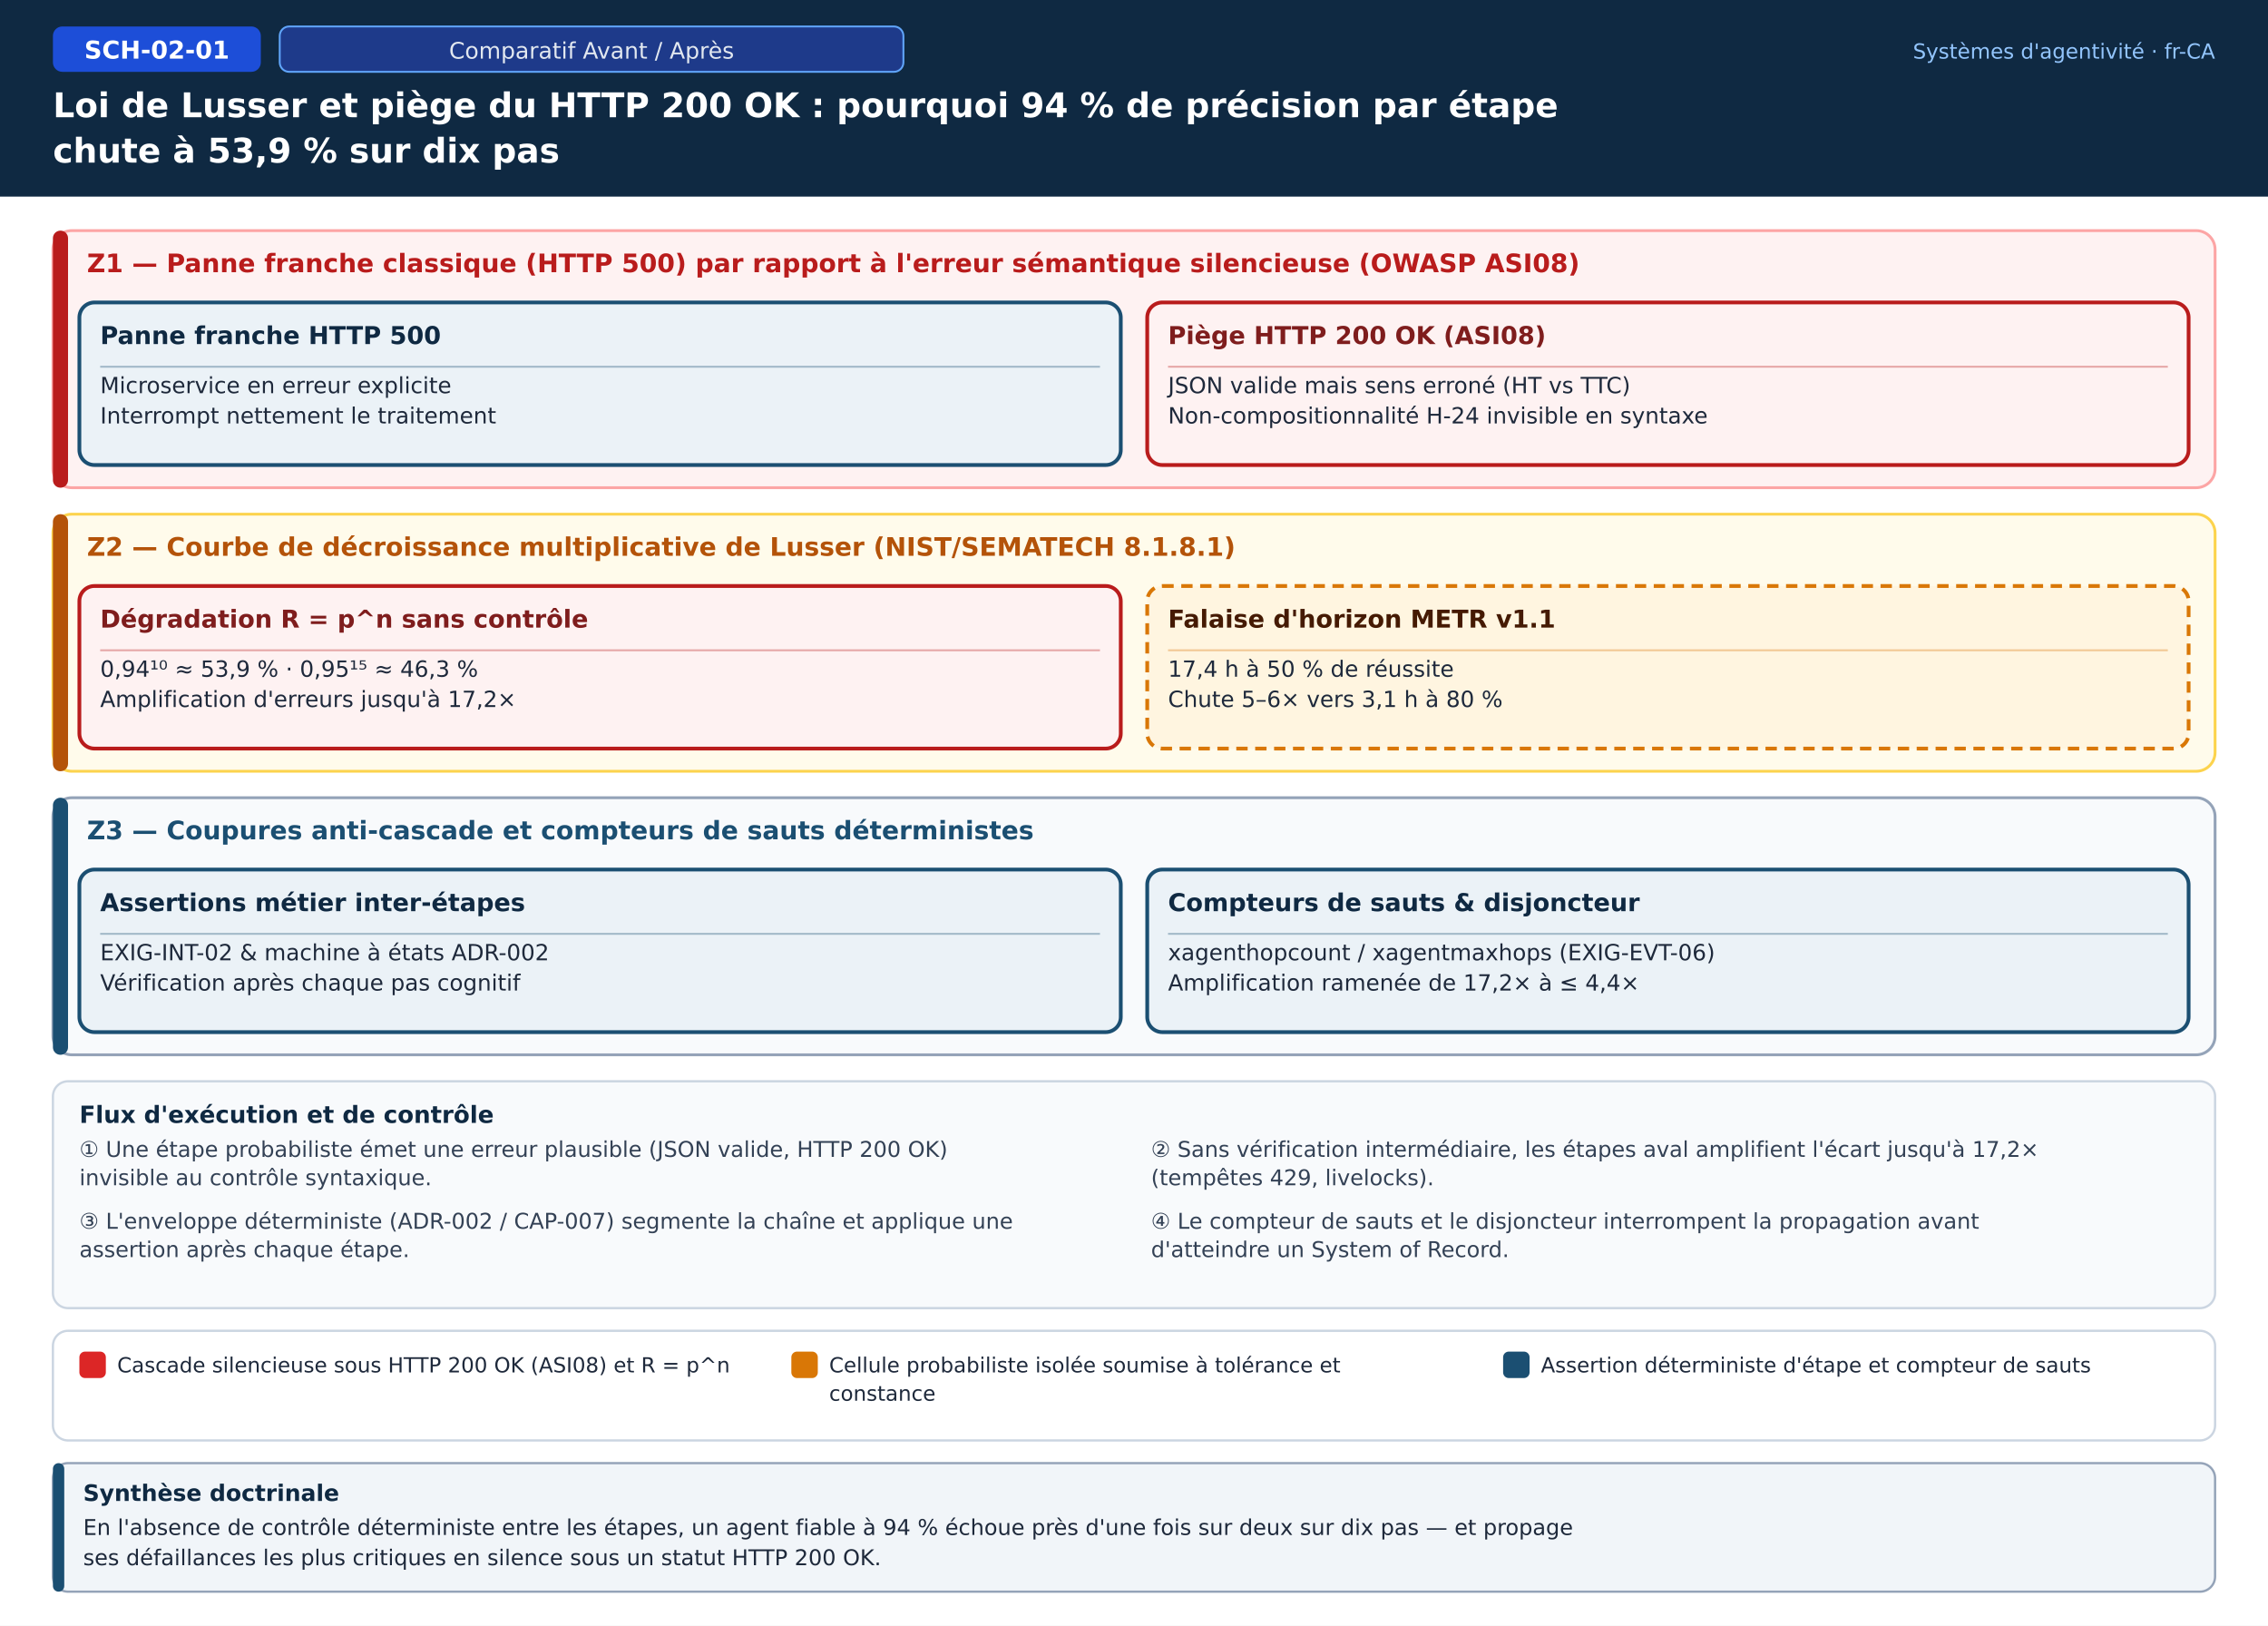
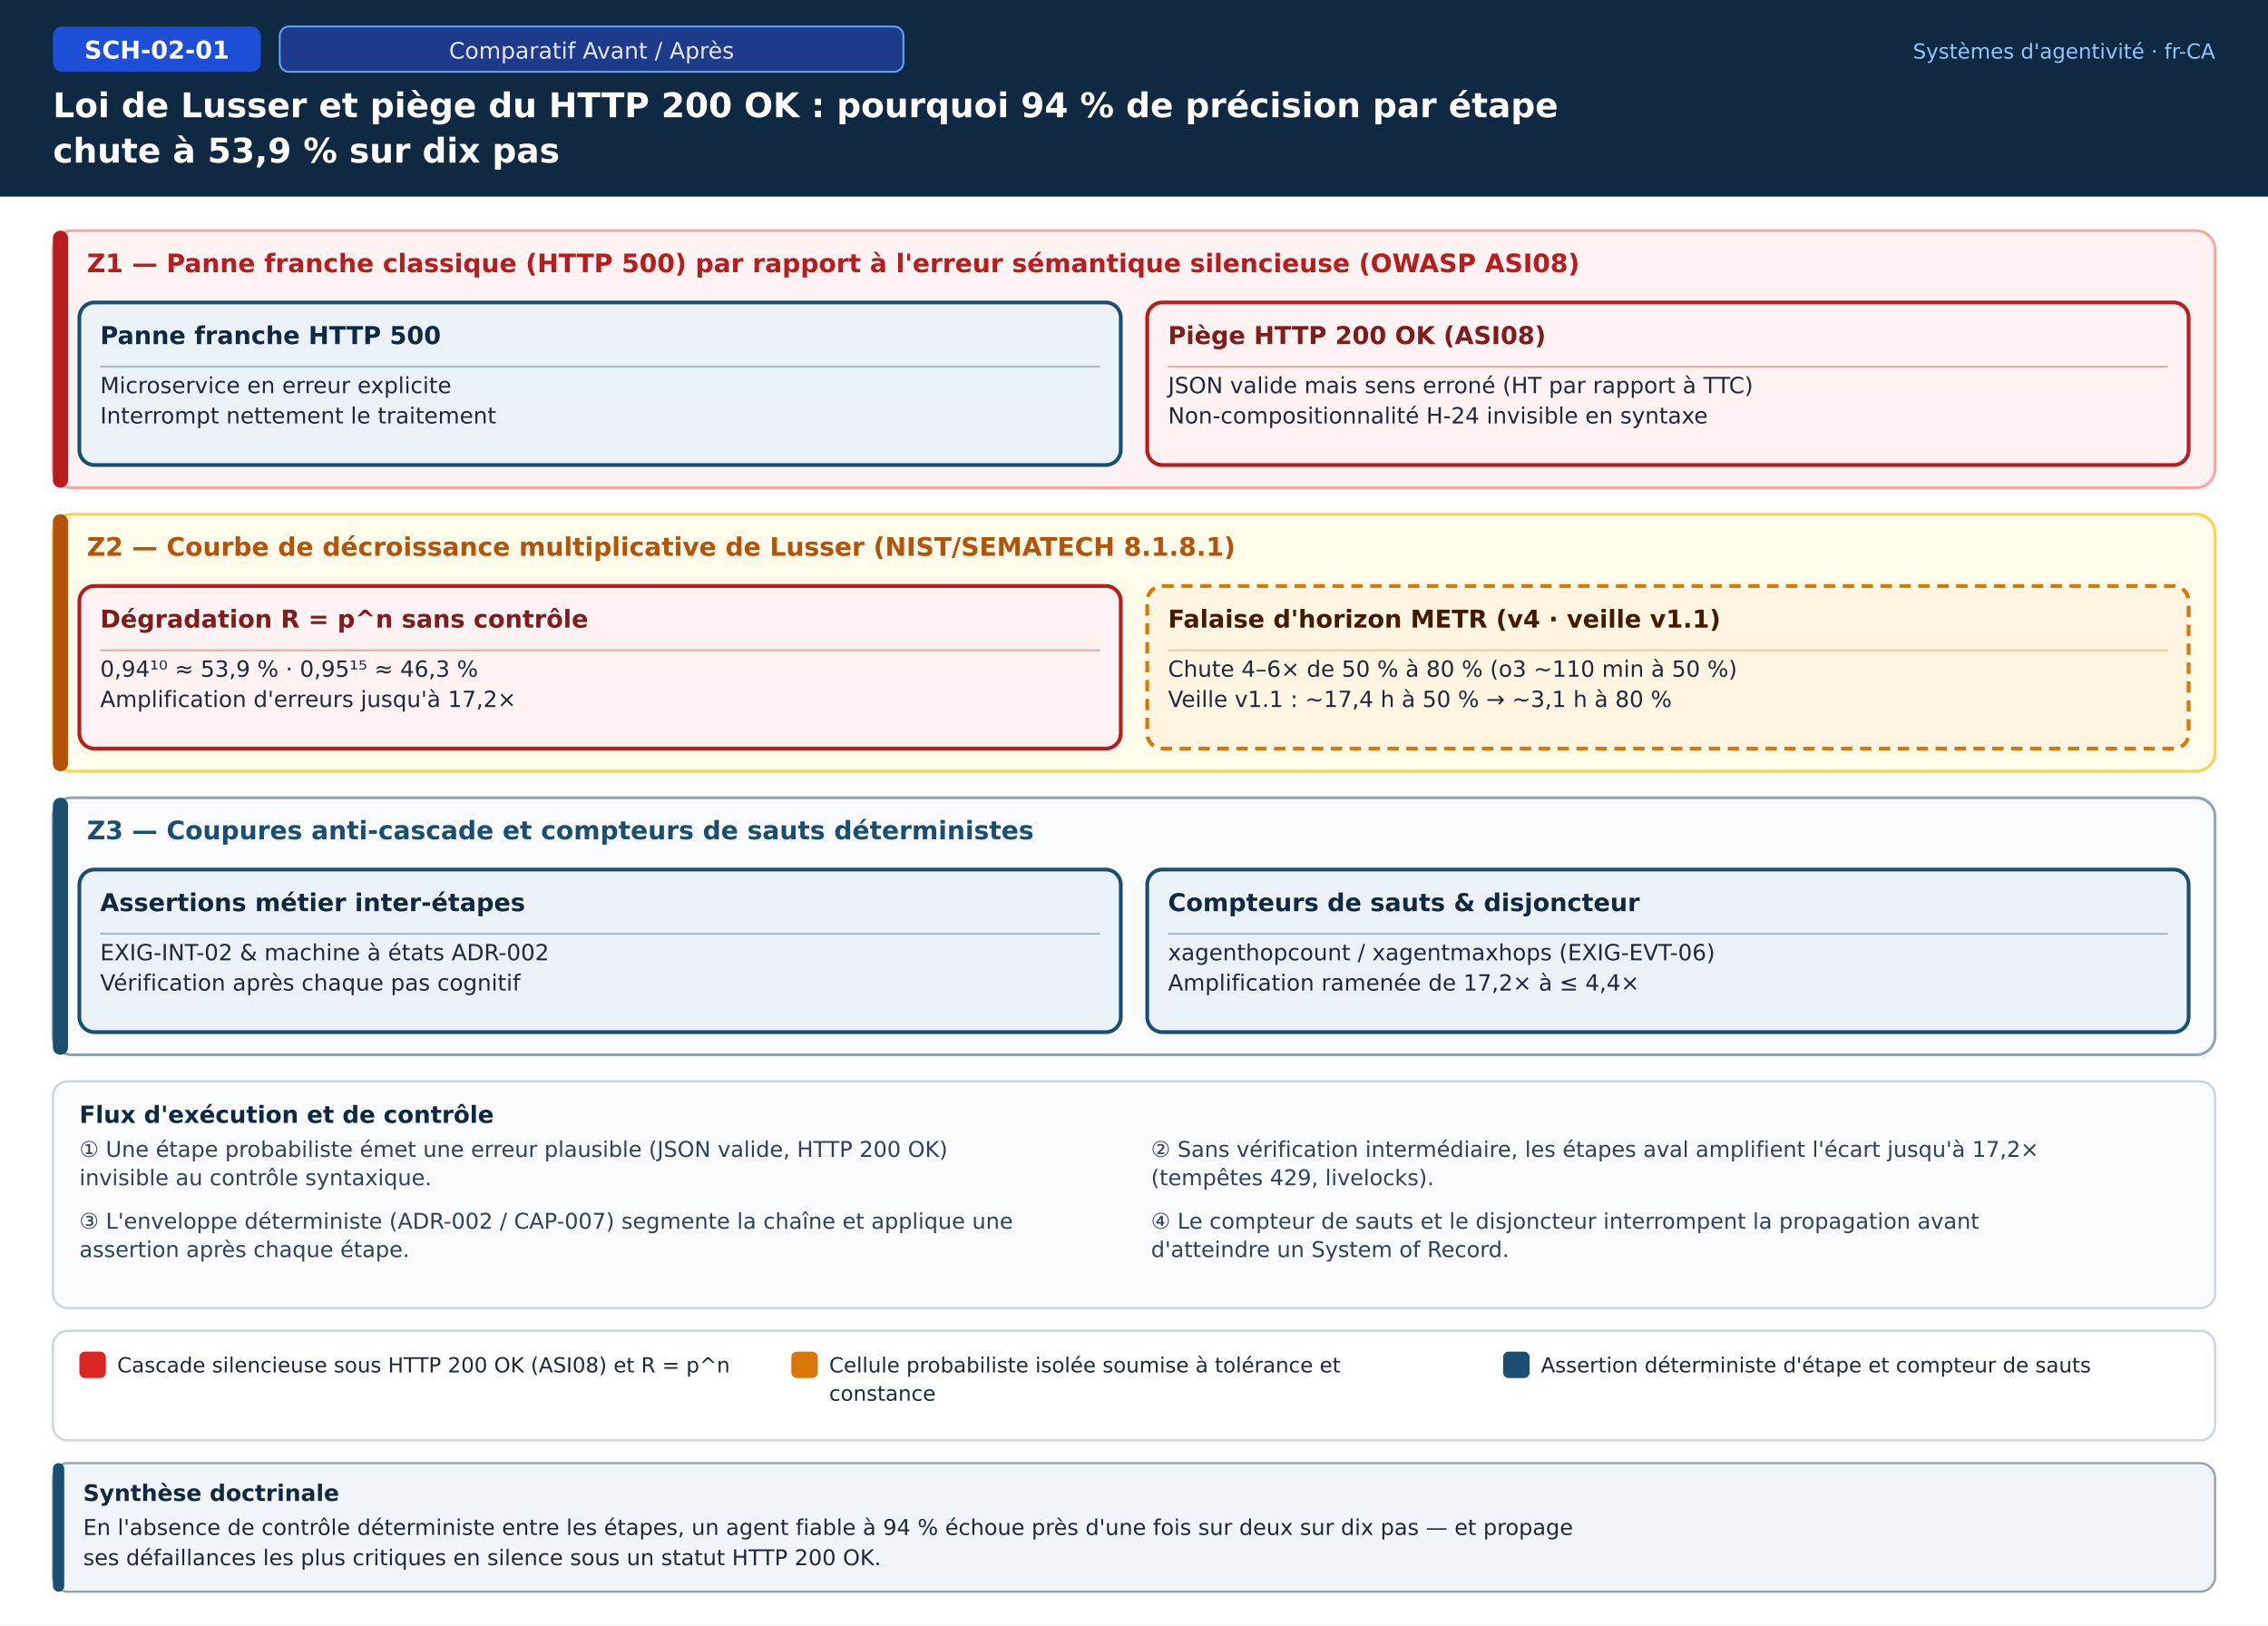
<svg xmlns="http://www.w3.org/2000/svg" viewBox="0 0 1200 860" width="1200" height="860" font-family="DejaVu Sans, Segoe UI, Arial, sans-serif">
  <rect id="bg-canvas" x="0" y="0" width="1200" height="860" fill="#FFFFFF" />
  <rect id="header-bg" x="0" y="0" width="1200" height="104" fill="#0F2942" />
  <rect x="28" y="14" width="110" height="24" rx="5" fill="#1D4ED8" />
  <text x="83" y="31" text-anchor="middle" font-size="13" font-weight="bold" fill="#FFFFFF">SCH-02-01</text>
  <rect x="148" y="14" width="330" height="24" rx="5" fill="#1E3A8A" stroke="#60A5FA" stroke-width="1" />
  <text x="313" y="31" text-anchor="middle" font-size="12" fill="#E2E8F0">Comparatif Avant / Après</text>
  <text x="1172" y="31" text-anchor="end" font-size="11" fill="#93C5FD">Systèmes d'agentivité · fr-CA</text>
  <text x="28" y="62" font-size="18" font-weight="bold" fill="#FFFFFF">Loi de Lusser et piège du HTTP 200 OK : pourquoi 94 % de précision par étape</text>
  <text x="28" y="86" font-size="18" font-weight="bold" fill="#FFFFFF">chute à 53,9 % sur dix pas</text>
  <g id="zone-Z1" class="zone">
    <rect x="28" y="122" width="1144" height="136" rx="10" fill="#FEF2F2" stroke="#FCA5A5" stroke-width="1.5" />
    <rect x="28" y="122" width="8" height="136" rx="4" fill="#B91C1C" />
    <text x="46" y="144" font-size="13.5" font-weight="bold" fill="#B91C1C">Z1 — Panne franche classique (HTTP 500) par rapport à l'erreur sémantique silencieuse (OWASP ASI08)</text>
    <g id="node-1" class="node" data-node="true">
      <rect x="42.0" y="160" width="551.0" height="86" rx="8" fill="#EBF2F7" stroke="#1B4F72" stroke-width="2" />
      <text x="53.0" y="182" font-size="13" font-weight="bold" fill="#0F2942">Panne franche HTTP 500</text>
      <line x1="53.0" y1="194" x2="582.0" y2="194" stroke="#1B4F72" stroke-opacity="0.35" stroke-width="1" />
      <text x="53.0" y="208" font-size="11.8" fill="#1E293B">Microservice en erreur explicite</text>
      <text x="53.0" y="224" font-size="11.8" fill="#1E293B">Interrompt nettement le traitement</text>
    </g>
    <g id="node-2" class="node" data-node="true">
      <rect x="607.0" y="160" width="551.0" height="86" rx="8" fill="#FEF2F2" stroke="#B91C1C" stroke-width="2" />
      <text x="618.0" y="182" font-size="13" font-weight="bold" fill="#7F1D1D">Piège HTTP 200 OK (ASI08)</text>
      <line x1="618.0" y1="194" x2="1147.0" y2="194" stroke="#B91C1C" stroke-opacity="0.35" stroke-width="1" />
-       <text x="618.0" y="208" font-size="11.8" fill="#1E293B">JSON valide mais sens erroné (HT vs TTC)</text>
+       <text x="618.0" y="208" font-size="11.8" fill="#1E293B">JSON valide mais sens erroné (HT par rapport à TTC)</text>
      <text x="618.0" y="224" font-size="11.8" fill="#1E293B">Non-compositionnalité H-24 invisible en syntaxe</text>
    </g>
  </g>
  <g id="zone-Z2" class="zone">
    <rect x="28" y="272" width="1144" height="136" rx="10" fill="#FFFBEB" stroke="#FCD34D" stroke-width="1.5" />
    <rect x="28" y="272" width="8" height="136" rx="4" fill="#B45309" />
    <text x="46" y="294" font-size="13.5" font-weight="bold" fill="#B45309">Z2 — Courbe de décroissance multiplicative de Lusser (NIST/SEMATECH 8.1.8.1)</text>
    <g id="node-3" class="node" data-node="true">
      <rect x="42.0" y="310" width="551.0" height="86" rx="8" fill="#FEF2F2" stroke="#B91C1C" stroke-width="2" />
      <text x="53.0" y="332" font-size="13" font-weight="bold" fill="#7F1D1D">Dégradation R = p^n sans contrôle</text>
      <line x1="53.0" y1="344" x2="582.0" y2="344" stroke="#B91C1C" stroke-opacity="0.35" stroke-width="1" />
      <text x="53.0" y="358" font-size="11.8" fill="#1E293B">0,94¹⁰ ≈ 53,9 % · 0,95¹⁵ ≈ 46,3 %</text>
      <text x="53.0" y="374" font-size="11.8" fill="#1E293B">Amplification d'erreurs jusqu'à 17,2×</text>
    </g>
    <g id="node-4" class="node" data-node="true">
      <rect x="607.0" y="310" width="551.0" height="86" rx="8" fill="#FFF5E0" stroke="#D97706" stroke-width="2" stroke-dasharray="6,4" />
-       <text x="618.0" y="332" font-size="13" font-weight="bold" fill="#451A03">Falaise d'horizon METR v1.1</text>
+       <text x="618.0" y="332" font-size="13" font-weight="bold" fill="#451A03">Falaise d'horizon METR (v4 · veille v1.1)</text>
      <line x1="618.0" y1="344" x2="1147.0" y2="344" stroke="#D97706" stroke-opacity="0.35" stroke-width="1" />
-       <text x="618.0" y="358" font-size="11.8" fill="#1E293B">17,4 h à 50 % de réussite</text>
-       <text x="618.0" y="374" font-size="11.8" fill="#1E293B">Chute 5–6× vers 3,1 h à 80 %</text>
+       <text x="618.0" y="358" font-size="11.8" fill="#1E293B">Chute 4–6× de 50 % à 80 % (o3 ~110 min à 50 %)</text>
+       <text x="618.0" y="374" font-size="11.8" fill="#1E293B">Veille v1.1 : ~17,4 h à 50 % → ~3,1 h à 80 %</text>
    </g>
  </g>
  <g id="zone-Z3" class="zone">
    <rect x="28" y="422" width="1144" height="136" rx="10" fill="#F8FAFC" stroke="#94A3B8" stroke-width="1.5" />
    <rect x="28" y="422" width="8" height="136" rx="4" fill="#1B4F72" />
    <text x="46" y="444" font-size="13.5" font-weight="bold" fill="#1B4F72">Z3 — Coupures anti-cascade et compteurs de sauts déterministes</text>
    <g id="node-5" class="node" data-node="true">
      <rect x="42.0" y="460" width="551.0" height="86" rx="8" fill="#EBF2F7" stroke="#1B4F72" stroke-width="2" />
      <text x="53.0" y="482" font-size="13" font-weight="bold" fill="#0F2942">Assertions métier inter-étapes</text>
      <line x1="53.0" y1="494" x2="582.0" y2="494" stroke="#1B4F72" stroke-opacity="0.35" stroke-width="1" />
      <text x="53.0" y="508" font-size="11.8" fill="#1E293B">EXIG-INT-02 &amp; machine à états ADR-002</text>
      <text x="53.0" y="524" font-size="11.8" fill="#1E293B">Vérification après chaque pas cognitif</text>
    </g>
    <g id="node-6" class="node" data-node="true">
      <rect x="607.0" y="460" width="551.0" height="86" rx="8" fill="#EBF2F7" stroke="#1B4F72" stroke-width="2" />
      <text x="618.0" y="482" font-size="13" font-weight="bold" fill="#0F2942">Compteurs de sauts &amp; disjoncteur</text>
      <line x1="618.0" y1="494" x2="1147.0" y2="494" stroke="#1B4F72" stroke-opacity="0.35" stroke-width="1" />
      <text x="618.0" y="508" font-size="11.8" fill="#1E293B">xagenthopcount / xagentmaxhops (EXIG-EVT-06)</text>
      <text x="618.0" y="524" font-size="11.8" fill="#1E293B">Amplification ramenée de 17,2× à ≤ 4,4×</text>
    </g>
  </g>
  <g id="flows-box">
    <rect x="28" y="572" width="1144" height="120" rx="8" fill="#F8FAFC" stroke="#CBD5E1" stroke-width="1.2" />
    <text x="42" y="594" font-size="12.5" font-weight="bold" fill="#0F2942">Flux d'exécution et de contrôle</text>
    <text x="42.0" y="612" font-size="11.5" fill="#334155">① Une étape probabiliste émet une erreur plausible (JSON valide, HTTP 200 OK)</text>
    <text x="42.0" y="627" font-size="11.5" fill="#334155">invisible au contrôle syntaxique.</text>
    <text x="609.0" y="612" font-size="11.5" fill="#334155">② Sans vérification intermédiaire, les étapes aval amplifient l'écart jusqu'à 17,2×</text>
    <text x="609.0" y="627" font-size="11.5" fill="#334155">(tempêtes 429, livelocks).</text>
    <text x="42.0" y="650" font-size="11.5" fill="#334155">③ L'enveloppe déterministe (ADR-002 / CAP-007) segmente la chaîne et applique une</text>
    <text x="42.0" y="665" font-size="11.5" fill="#334155">assertion après chaque étape.</text>
    <text x="609.0" y="650" font-size="11.5" fill="#334155">④ Le compteur de sauts et le disjoncteur interrompent la propagation avant</text>
    <text x="609.0" y="665" font-size="11.5" fill="#334155">d'atteindre un System of Record.</text>
  </g>
  <g id="legend-box">
    <rect x="28" y="704" width="1144" height="58" rx="8" fill="#FFFFFF" stroke="#CBD5E1" stroke-width="1.2" />
    <rect x="42.0" y="715" width="14" height="14" rx="3" fill="#DC2626" />
    <text x="62.0" y="726" font-size="11" fill="#1E293B">Cascade silencieuse sous HTTP 200 OK (ASI08) et R = p^n</text>
    <rect x="418.7" y="715" width="14" height="14" rx="3" fill="#D97706" />
    <text x="438.7" y="726" font-size="11" fill="#1E293B">Cellule probabiliste isolée soumise à tolérance et</text>
    <text x="438.7" y="741" font-size="11" fill="#1E293B">constance</text>
    <rect x="795.3" y="715" width="14" height="14" rx="3" fill="#1B4F72" />
    <text x="815.3" y="726" font-size="11" fill="#1E293B">Assertion déterministe d'étape et compteur de sauts</text>
  </g>
  <g id="takeaway-box">
    <rect x="28" y="774" width="1144" height="68" rx="8" fill="#F1F5F9" stroke="#94A3B8" stroke-width="1.2" />
    <rect x="28" y="774" width="6" height="68" rx="3" fill="#1B4F72" />
    <text x="44" y="794" font-size="12" font-weight="bold" fill="#0F2942">Synthèse doctrinale</text>
    <text x="44" y="812" font-size="11.5" fill="#1E293B">En l'absence de contrôle déterministe entre les étapes, un agent fiable à 94 % échoue près d'une fois sur deux sur dix pas — et propage</text>
    <text x="44" y="828" font-size="11.5" fill="#1E293B">ses défaillances les plus critiques en silence sous un statut HTTP 200 OK.</text>
  </g>
</svg>
